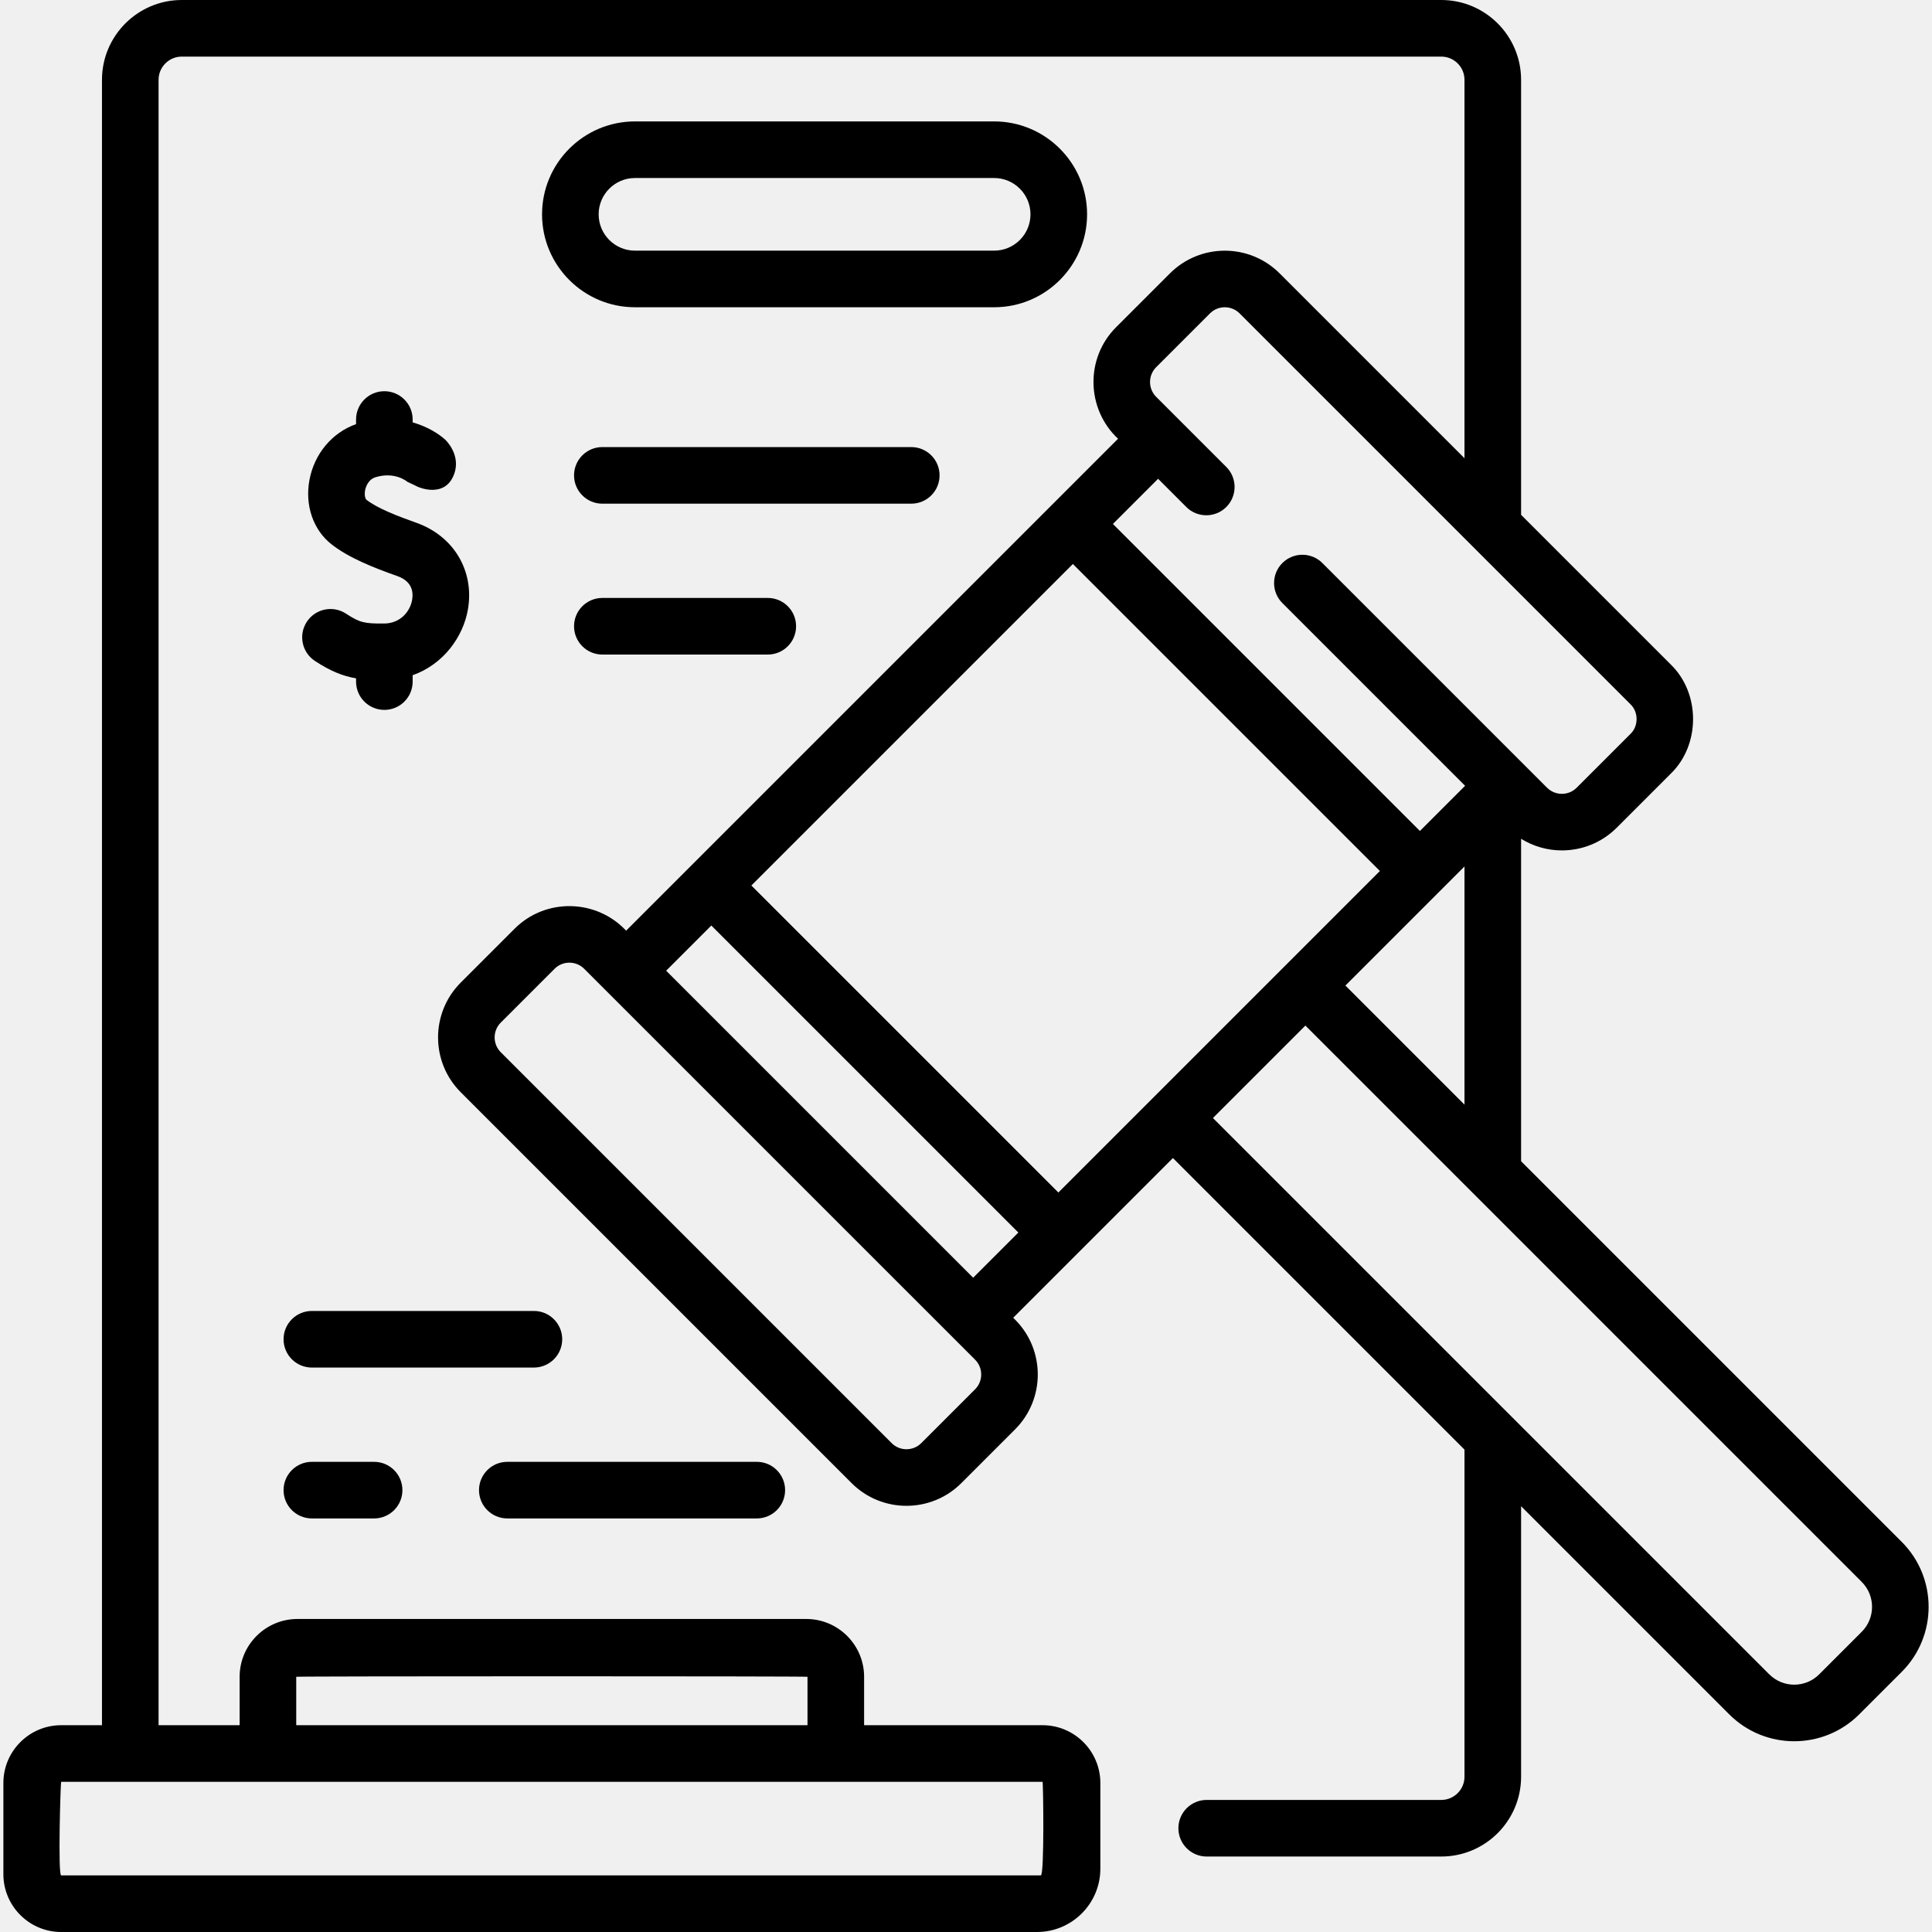
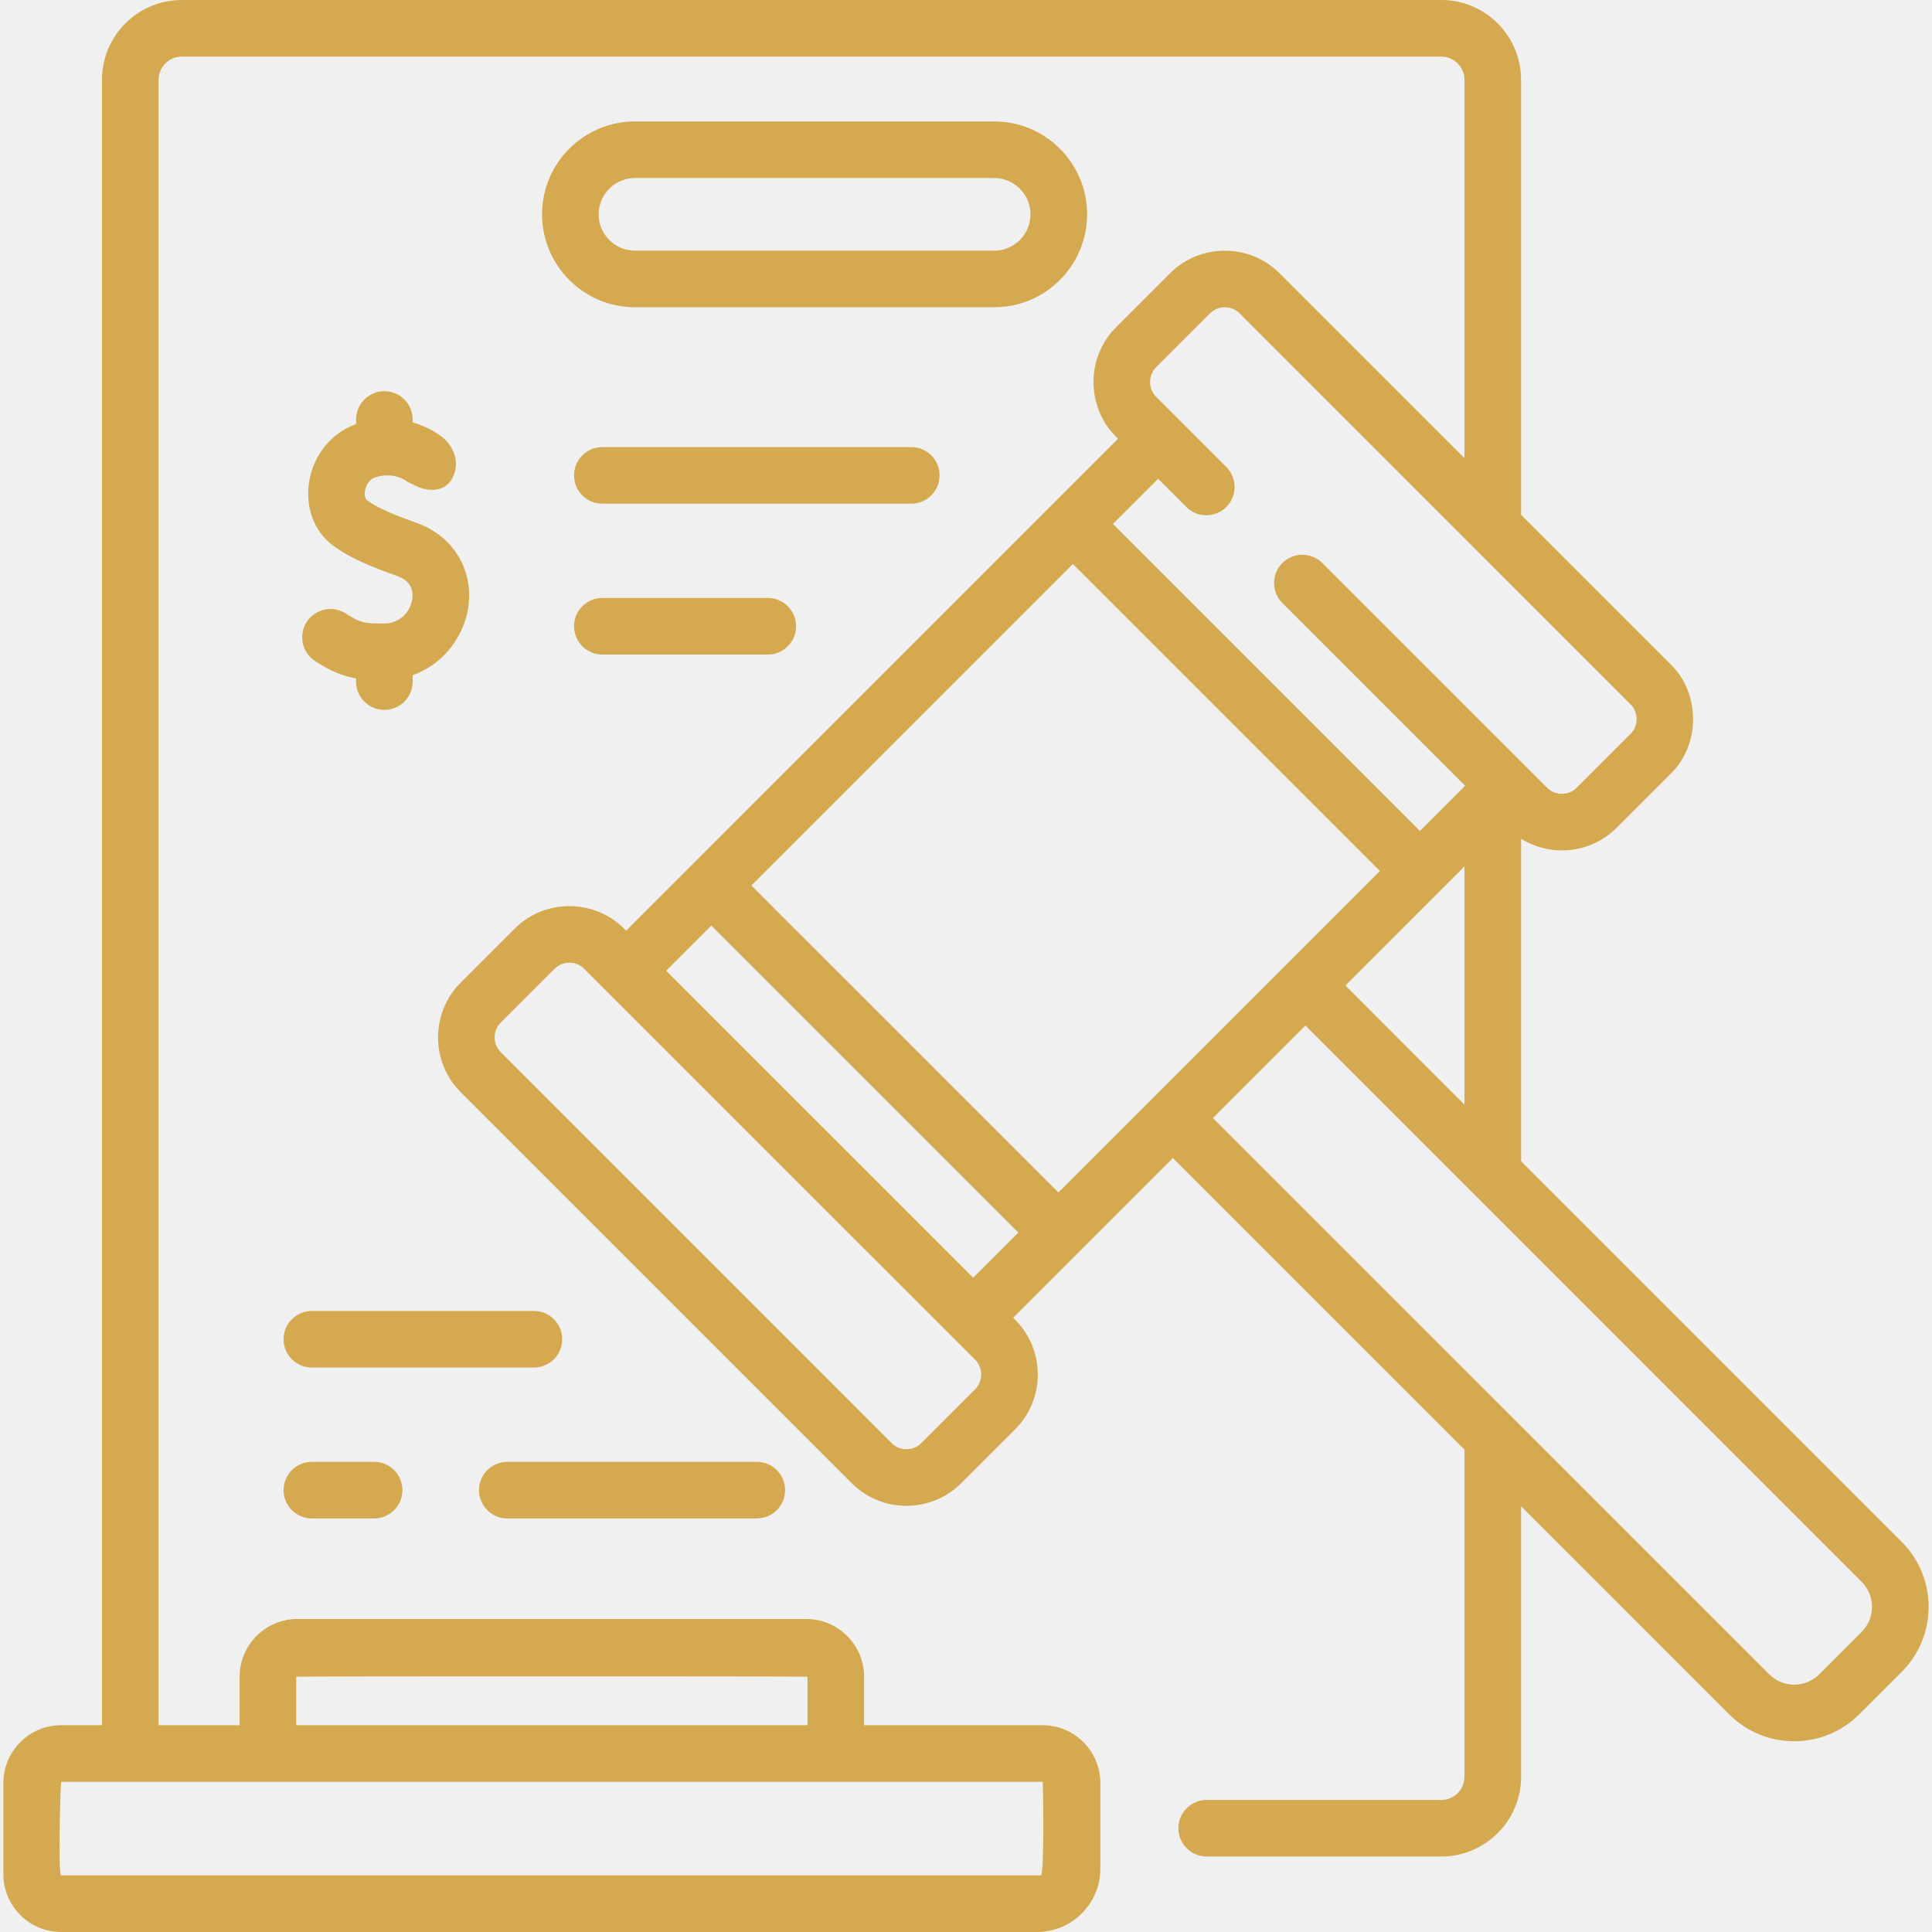
- <svg xmlns="http://www.w3.org/2000/svg" id="Capa_1" enable-background="new 0 0 512 512" height="512" viewBox="0 0 512 512" width="512">
-   <g>
-     <g>
-       <path d="m503.987 408.619-100.883-100.882v-85.451c3.3 2.042 7.049 3.082 10.806 3.082 5.263 0 10.525-2.003 14.532-6.01l14.26-14.261c7.973-7.649 7.972-21.414.001-29.063l-39.599-39.599v-115.285c0-11.662-9.488-21.15-21.15-21.15h-333.779c-11.662 0-21.15 9.488-21.15 21.15v436.046h-10.811c-8.447 0-15.319 6.872-15.319 15.319v24.165c0 8.447 6.872 15.319 15.319 15.319h258.611c9.253 0 16.78-7.527 16.78-16.78v-22.704c0-8.447-6.872-15.319-15.319-15.319h-47.29v-12.83c0-8.447-6.872-15.319-15.319-15.319h-134.853c-8.447 0-15.32 6.872-15.32 15.319v12.83h-21.48v-436.046c0-3.392 2.759-6.15 6.15-6.15h333.779c3.392 0 6.15 2.759 6.15 6.15v100.285l-48.991-48.991c-8.014-8.012-21.05-8.011-29.063 0l-14.261 14.261c-8.217 8.186-7.951 21.657.505 29.57l-130.362 130.364c-7.913-8.456-21.384-8.721-29.569-.506l-14.262 14.261c-8.013 8.014-8.013 21.051 0 29.064l103.59 103.59c4.007 4.006 9.27 6.009 14.531 6.009 5.263 0 10.525-2.003 14.532-6.009v-.001l14.261-14.261c8.012-8.013 8.012-21.051 0-29.063l-.505-.505 17.277-17.277 25.049-25.049 77.27 77.269v86.689c0 3.392-2.759 6.15-6.15 6.15h-62.17c-4.143 0-7.5 3.357-7.5 7.5s3.357 7.5 7.5 7.5h62.17c11.662 0 21.15-9.488 21.15-21.15v-71.689l55.171 55.17c9.492 9.491 24.935 9.491 34.428 0l11.284-11.282c9.49-9.492 9.49-24.938-.001-34.43zm-228.162 88.381h-259.611c-.896.061-.176-24.804 0-24.804h260.072c.176 0 .521 24.804-.461 24.804zm-197.321-52.634c0-.176 135.492-.176 135.492 0v12.83h-135.492zm278.043-183.186 31.558-31.558v63.115zm-72.225-111.718 81.365 81.363-85.204 85.205-81.365-81.364zm30.054-15.106c2.93 2.928 7.678 2.928 10.607 0 2.929-2.93 2.929-7.678 0-10.607l-18.587-18.587c-2.165-2.164-2.165-5.686 0-7.85l14.261-14.261c2.164-2.165 5.685-2.164 7.849 0l103.59 103.59c2.154 2.066 2.154 5.783 0 7.85l-14.261 14.261c-2.166 2.164-5.687 2.163-7.849 0l-59.54-59.54c-2.93-2.928-7.678-2.928-10.607 0-2.929 2.93-2.929 7.678 0 10.607l48.427 48.427-11.973 11.973-81.364-81.363 11.973-11.973zm-55.969 233.824-14.261 14.261c-2.166 2.164-5.687 2.163-7.849 0l-103.59-103.59c-2.165-2.164-2.165-5.686 0-7.85l14.261-14.261c2.164-2.164 5.685-2.164 7.849 0l103.59 103.59c2.164 2.164 2.164 5.685 0 7.85zm-81.87-110.934 11.973-11.973 81.365 81.364-11.973 11.973zm316.844 175.195-11.284 11.282c-3.641 3.645-9.569 3.646-13.214 0l-147.441-147.438 24.498-24.498 147.44 147.44c3.643 3.643 3.643 9.571.001 13.214z" />
-       <path d="m288.089 56.801c0-13.578-11.047-24.624-24.625-24.624h-95.19c-13.578 0-24.625 11.046-24.625 24.624s11.047 24.625 24.625 24.625h95.19c13.578 0 24.625-11.047 24.625-24.625zm-129.441 0c0-5.307 4.317-9.624 9.625-9.624h95.19c5.308 0 9.625 4.317 9.625 9.624 0 5.308-4.317 9.625-9.625 9.625h-95.19c-5.307 0-9.625-4.318-9.625-9.625z" />
-       <path d="m248.996 125.979c0-4.143-3.357-7.5-7.5-7.5h-81.869c-4.143 0-7.5 3.357-7.5 7.5s3.357 7.5 7.5 7.5h81.869c4.143 0 7.5-3.357 7.5-7.5z" />
-       <path d="m159.627 158.463c-4.143 0-7.5 3.357-7.5 7.5s3.357 7.5 7.5 7.5h43.844c4.143 0 7.5-3.357 7.5-7.5s-3.357-7.5-7.5-7.5z" />
-       <path d="m134.442 402.401h66.119c4.143 0 7.5-3.357 7.5-7.5s-3.357-7.5-7.5-7.5h-66.119c-4.143 0-7.5 3.357-7.5 7.5s3.358 7.5 7.5 7.5z" />
-       <path d="m82.646 387.401c-4.143 0-7.5 3.357-7.5 7.5s3.357 7.5 7.5 7.5h16.498c4.143 0 7.5-3.357 7.5-7.5s-3.357-7.5-7.5-7.5z" />
-       <path d="m148.99 354.917c0-4.143-3.357-7.5-7.5-7.5h-58.844c-4.143 0-7.5 3.357-7.5 7.5s3.357 7.5 7.5 7.5h58.844c4.143 0 7.5-3.357 7.5-7.5z" />
-       <path d="m83.476 175.171c4.095 2.679 7.328 3.991 10.884 4.597v.862c0 4.143 3.357 7.5 7.5 7.5s7.5-3.357 7.5-7.5v-1.691c8.192-2.894 13.436-10.242 14.659-17.516 1.713-10.191-3.804-19.396-13.729-22.903-4.889-1.728-10.277-3.801-13.183-6.079-.25-.196-.609-1.134-.351-2.509.124-.654.69-2.839 2.812-3.478 4.941-1.486 8.082.964 8.425 1.249l2.81 1.335s7.067 3.173 9.519-3.317c1.961-5.191-2.287-9.158-2.287-9.158-1.72-1.586-4.746-3.506-8.676-4.629v-.758c0-4.143-3.357-7.5-7.5-7.5s-7.5 3.357-7.5 7.5v1.217c-6.344 2.265-11.038 7.836-12.343 14.761-1.268 6.726.969 13.273 5.834 17.09 4.601 3.608 11.102 6.179 17.44 8.419 3.893 1.376 4.288 4.171 3.935 6.274-.507 3.015-3.043 6.271-7.417 6.301-5.122.032-6.355-.155-10.122-2.619-3.467-2.27-8.115-1.296-10.382 2.171-2.266 3.465-1.295 8.114 2.172 10.381z" />
-     </g>
+ <svg xmlns="http://www.w3.org/2000/svg" width="78" height="78" viewBox="0 0 78 78" fill="none">
+   <g clip-path="url(#clip0_1_182)">
+     <path d="M76.779 62.251L61.41 46.882V33.864C61.913 34.175 62.484 34.333 63.057 34.333C63.858 34.333 64.66 34.028 65.27 33.418L67.443 31.245C68.657 30.08 68.657 27.983 67.443 26.818L61.41 20.785V3.222C61.41 1.445 59.965 0 58.188 0H7.339C5.563 0 4.117 1.445 4.117 3.222V69.651H2.47C1.183 69.651 0.136 70.698 0.136 71.985V75.666C0.136 76.953 1.183 78 2.47 78H41.868C43.278 78 44.424 76.853 44.424 75.444V71.985C44.424 70.698 43.377 69.651 42.09 69.651H34.886V67.696C34.886 66.409 33.839 65.363 32.552 65.363H12.008C10.722 65.363 9.674 66.409 9.674 67.696V69.651H6.402V3.222C6.402 2.705 6.822 2.285 7.339 2.285H58.188C58.705 2.285 59.125 2.705 59.125 3.222V18.5L51.662 11.036C50.441 9.816 48.455 9.816 47.234 11.036L45.062 13.209C43.81 14.456 43.85 16.508 45.138 17.714L25.279 37.574C24.073 36.286 22.021 36.245 20.774 37.497L18.601 39.669C17.38 40.89 17.38 42.876 18.601 44.097L34.383 59.878C34.993 60.489 35.795 60.794 36.596 60.794C37.398 60.794 38.2 60.489 38.81 59.878V59.878L40.983 57.706C42.203 56.485 42.203 54.499 40.983 53.278L40.906 53.201L43.538 50.569L47.354 46.753L59.125 58.525V71.731C59.125 72.248 58.705 72.668 58.188 72.668H48.717C48.086 72.668 47.575 73.179 47.575 73.811C47.575 74.442 48.086 74.953 48.717 74.953H58.188C59.965 74.953 61.41 73.508 61.41 71.731V60.81L69.816 69.215C71.261 70.66 73.614 70.66 75.06 69.215L76.779 67.496C78.225 66.05 78.225 63.697 76.779 62.251ZM42.02 75.715H2.47C2.334 75.724 2.443 71.936 2.47 71.936H42.09C42.117 71.936 42.17 75.715 42.02 75.715ZM11.96 67.696C11.96 67.67 32.601 67.67 32.601 67.696V69.651H11.96V67.696ZM54.318 39.789L59.125 34.981V44.597L54.318 39.789ZM43.315 22.77L55.71 35.165L42.73 48.145L30.334 35.75L43.315 22.77ZM47.893 20.468C48.34 20.914 49.063 20.914 49.509 20.468C49.955 20.022 49.955 19.299 49.509 18.852L46.678 16.021C46.348 15.691 46.348 15.155 46.678 14.825L48.85 12.652C49.18 12.322 49.716 12.323 50.046 12.652L65.827 28.434C66.155 28.748 66.155 29.315 65.827 29.63L63.655 31.802C63.325 32.132 62.788 32.132 62.459 31.802L53.388 22.732C52.942 22.285 52.219 22.285 51.772 22.732C51.326 23.178 51.326 23.901 51.772 24.347L59.15 31.725L57.326 33.549L44.931 21.154L46.755 19.33L47.893 20.468ZM39.367 56.09L37.194 58.263C36.864 58.592 36.328 58.592 35.998 58.263L20.217 42.481C19.887 42.151 19.887 41.615 20.217 41.285L22.39 39.113C22.719 38.783 23.256 38.783 23.585 39.113L39.367 54.894C39.696 55.224 39.696 55.76 39.367 56.09ZM26.894 39.19L28.718 37.366L41.114 49.761L39.29 51.585L26.894 39.19ZM75.163 65.88L73.445 67.598C72.89 68.154 71.987 68.154 71.431 67.598L48.97 45.137L52.702 41.405L75.163 63.867C75.718 64.422 75.718 65.325 75.163 65.88Z" fill="#D4A94F" />
+     <path d="M43.889 8.653C43.889 6.585 42.206 4.902 40.137 4.902H25.636C23.567 4.902 21.884 6.585 21.884 8.653C21.884 10.722 23.567 12.405 25.636 12.405H40.137C42.206 12.405 43.889 10.722 43.889 8.653ZM24.169 8.653C24.169 7.845 24.827 7.187 25.635 7.187H40.137C40.946 7.187 41.603 7.845 41.603 8.653C41.603 9.462 40.946 10.12 40.137 10.12H25.635C24.827 10.12 24.169 9.462 24.169 8.653Z" fill="#D4A94F" />
+     <path d="M37.933 19.192C37.933 18.561 37.422 18.05 36.79 18.05H24.318C23.687 18.05 23.176 18.561 23.176 19.192C23.176 19.823 23.687 20.335 24.318 20.335H36.79C37.422 20.335 37.933 19.823 37.933 19.192Z" fill="#D4A94F" />
+     <path d="M24.318 24.141C23.687 24.141 23.176 24.652 23.176 25.283C23.176 25.915 23.687 26.426 24.318 26.426H30.997C31.629 26.426 32.14 25.915 32.14 25.283C32.14 24.652 31.629 24.141 30.997 24.141H24.318Z" fill="#D4A94F" />
+     <path d="M20.481 61.303H30.554C31.185 61.303 31.697 60.792 31.697 60.161C31.697 59.529 31.185 59.018 30.554 59.018H20.481C19.85 59.018 19.339 59.529 19.339 60.161C19.339 60.792 19.85 61.303 20.481 61.303Z" fill="#D4A94F" />
+     <path d="M12.591 59.018C11.96 59.018 11.448 59.529 11.448 60.161C11.448 60.792 11.96 61.303 12.591 61.303H15.104C15.735 61.303 16.247 60.792 16.247 60.161C16.247 59.529 15.735 59.018 15.104 59.018H12.591Z" fill="#D4A94F" />
+     <path d="M22.698 54.069C22.698 53.438 22.186 52.927 21.555 52.927H12.591C11.96 52.927 11.448 53.438 11.448 54.069C11.448 54.7 11.96 55.212 12.591 55.212H21.555C22.186 55.212 22.698 54.7 22.698 54.069Z" fill="#D4A94F" />
+     <path d="M12.717 26.686C13.341 27.094 13.833 27.294 14.375 27.387V27.518C14.375 28.149 14.887 28.66 15.518 28.66C16.149 28.66 16.66 28.149 16.66 27.518V27.26C17.908 26.819 18.707 25.7 18.893 24.592C19.154 23.039 18.314 21.637 16.802 21.103C16.057 20.839 15.236 20.524 14.794 20.177C14.756 20.147 14.701 20.004 14.74 19.794C14.759 19.695 14.845 19.362 15.169 19.265C15.921 19.038 16.4 19.411 16.452 19.455L16.88 19.658C16.88 19.658 17.957 20.142 18.33 19.153C18.629 18.362 17.982 17.758 17.982 17.758C17.72 17.516 17.259 17.224 16.66 17.052V16.937C16.66 16.306 16.149 15.794 15.518 15.794C14.886 15.794 14.375 16.306 14.375 16.937V17.122C13.409 17.468 12.693 18.316 12.495 19.371C12.302 20.396 12.642 21.393 13.383 21.975C14.084 22.524 15.075 22.916 16.04 23.257C16.633 23.467 16.694 23.893 16.64 24.213C16.562 24.672 16.176 25.168 15.51 25.173C14.729 25.178 14.542 25.149 13.968 24.774C13.44 24.428 12.732 24.577 12.386 25.105C12.041 25.633 12.189 26.341 12.717 26.686Z" fill="#D4A94F" />
  </g>
+   <defs>
+     <clipPath id="clip0_1_182">
+       <rect width="78" height="78" fill="white" />
+     </clipPath>
+   </defs>
</svg>
